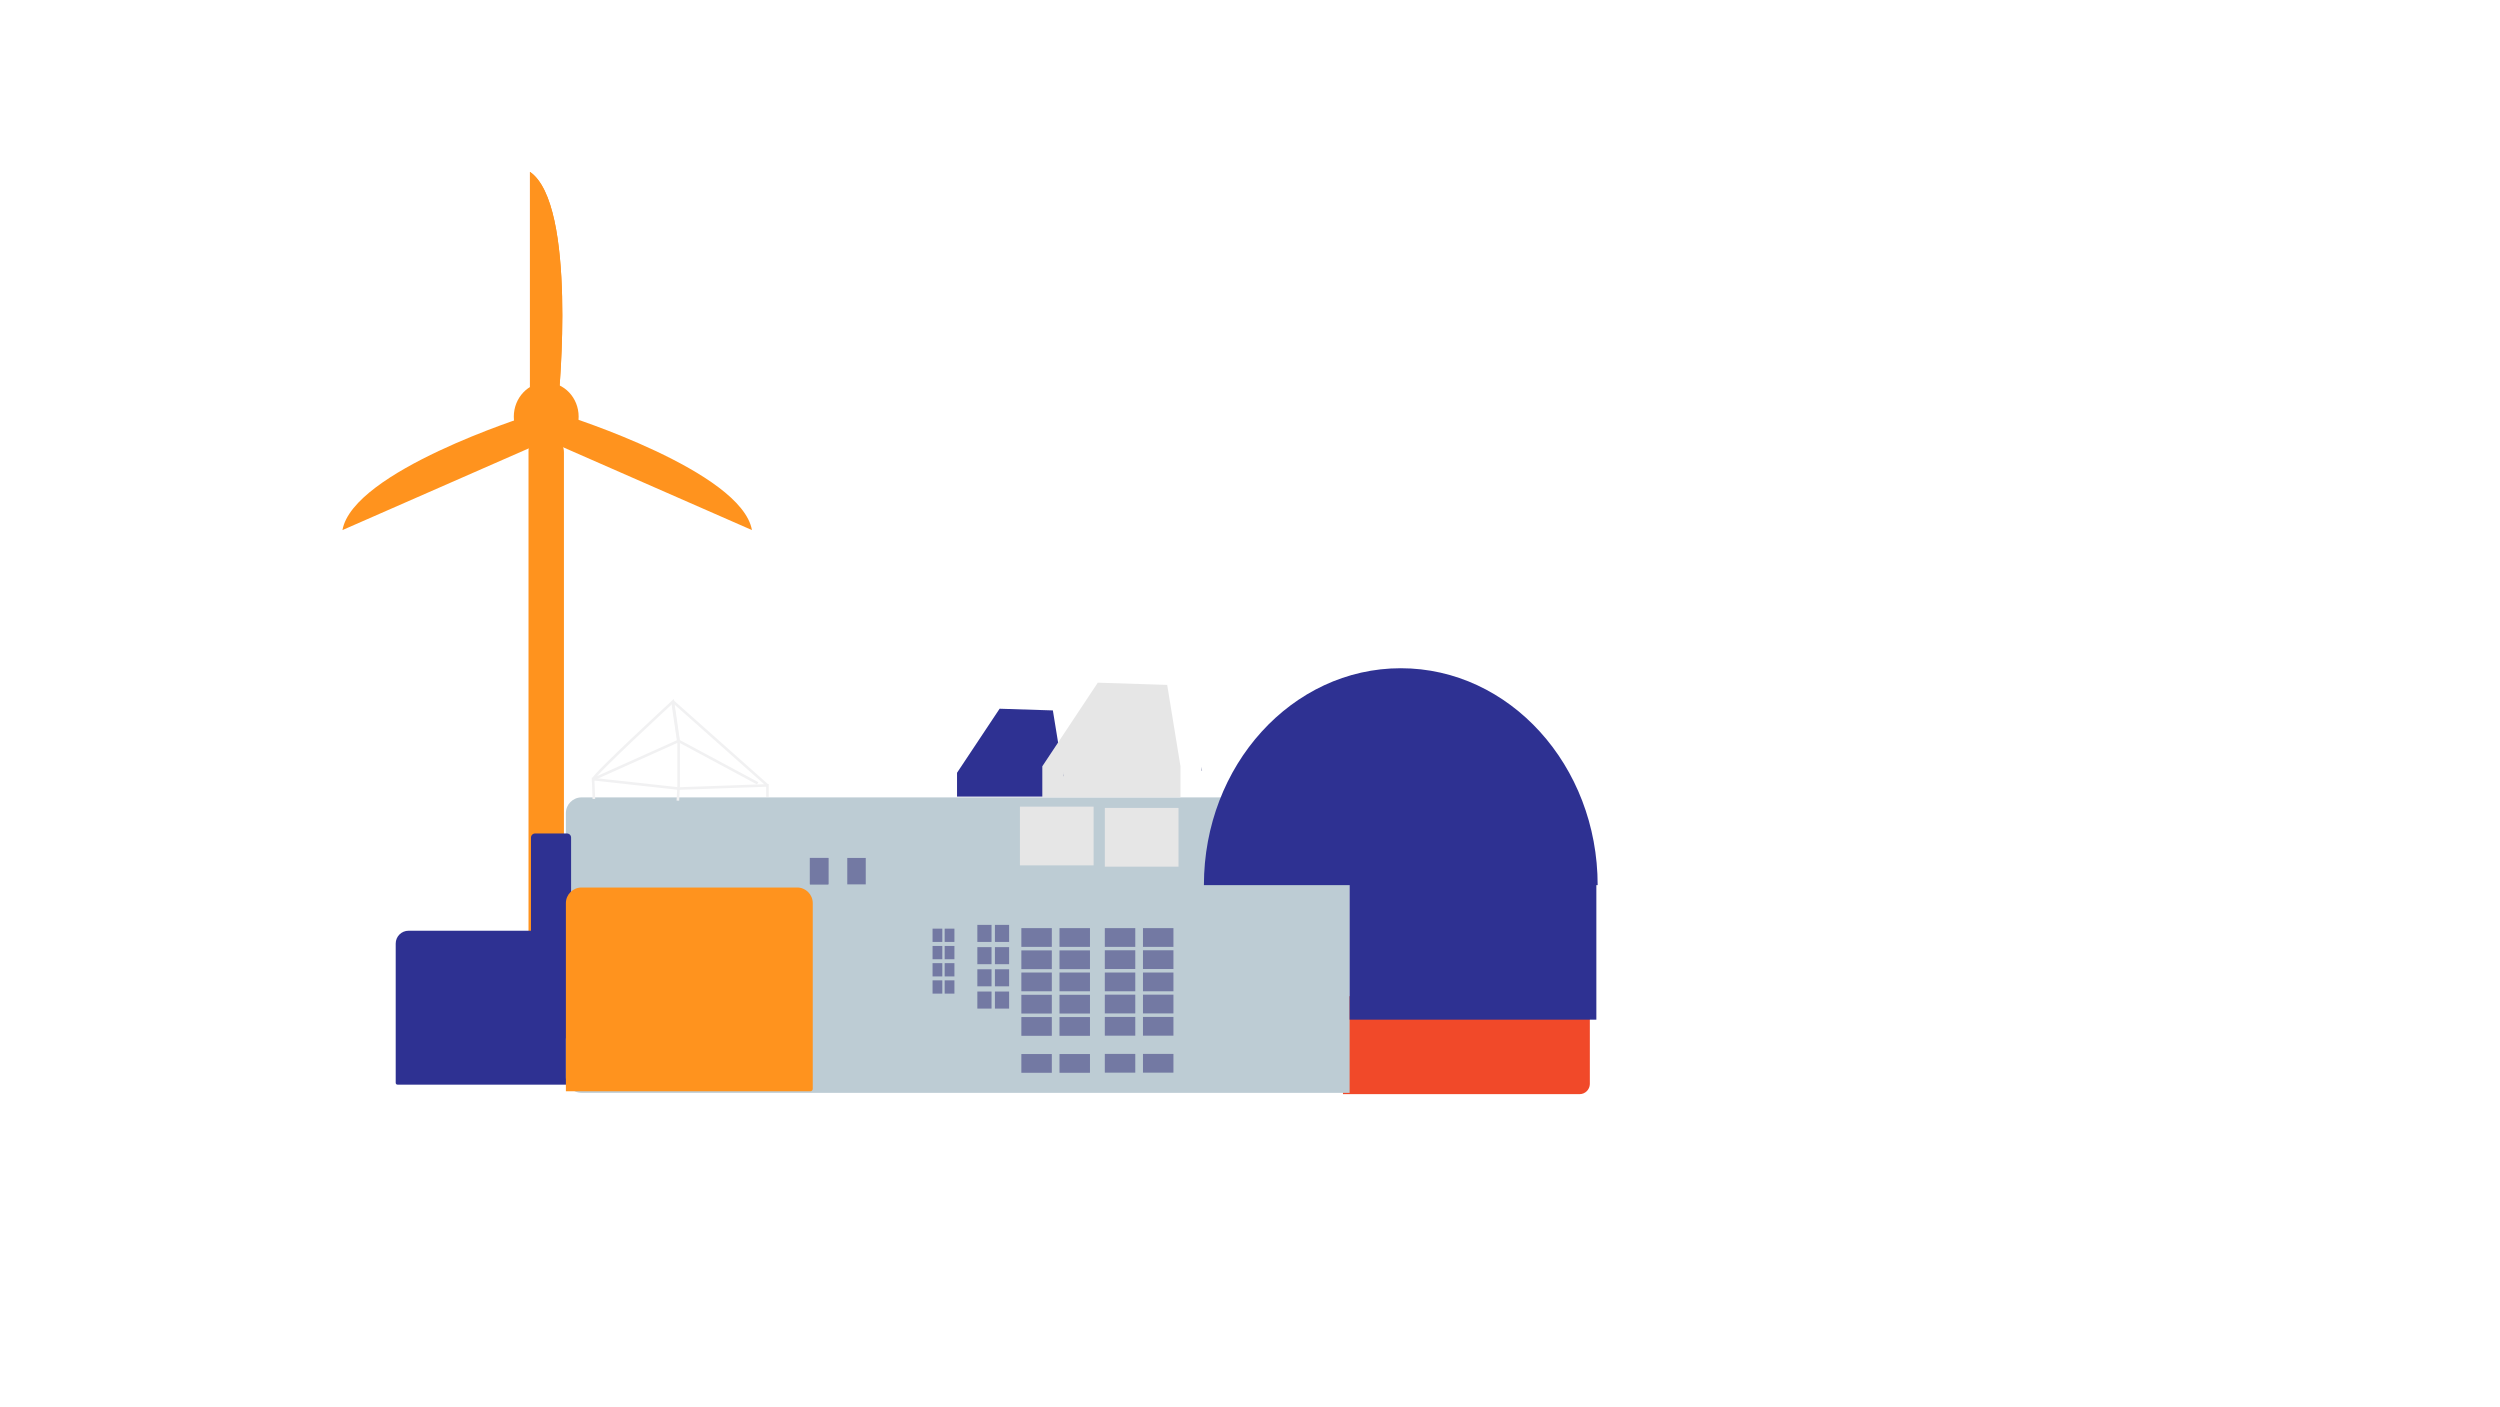
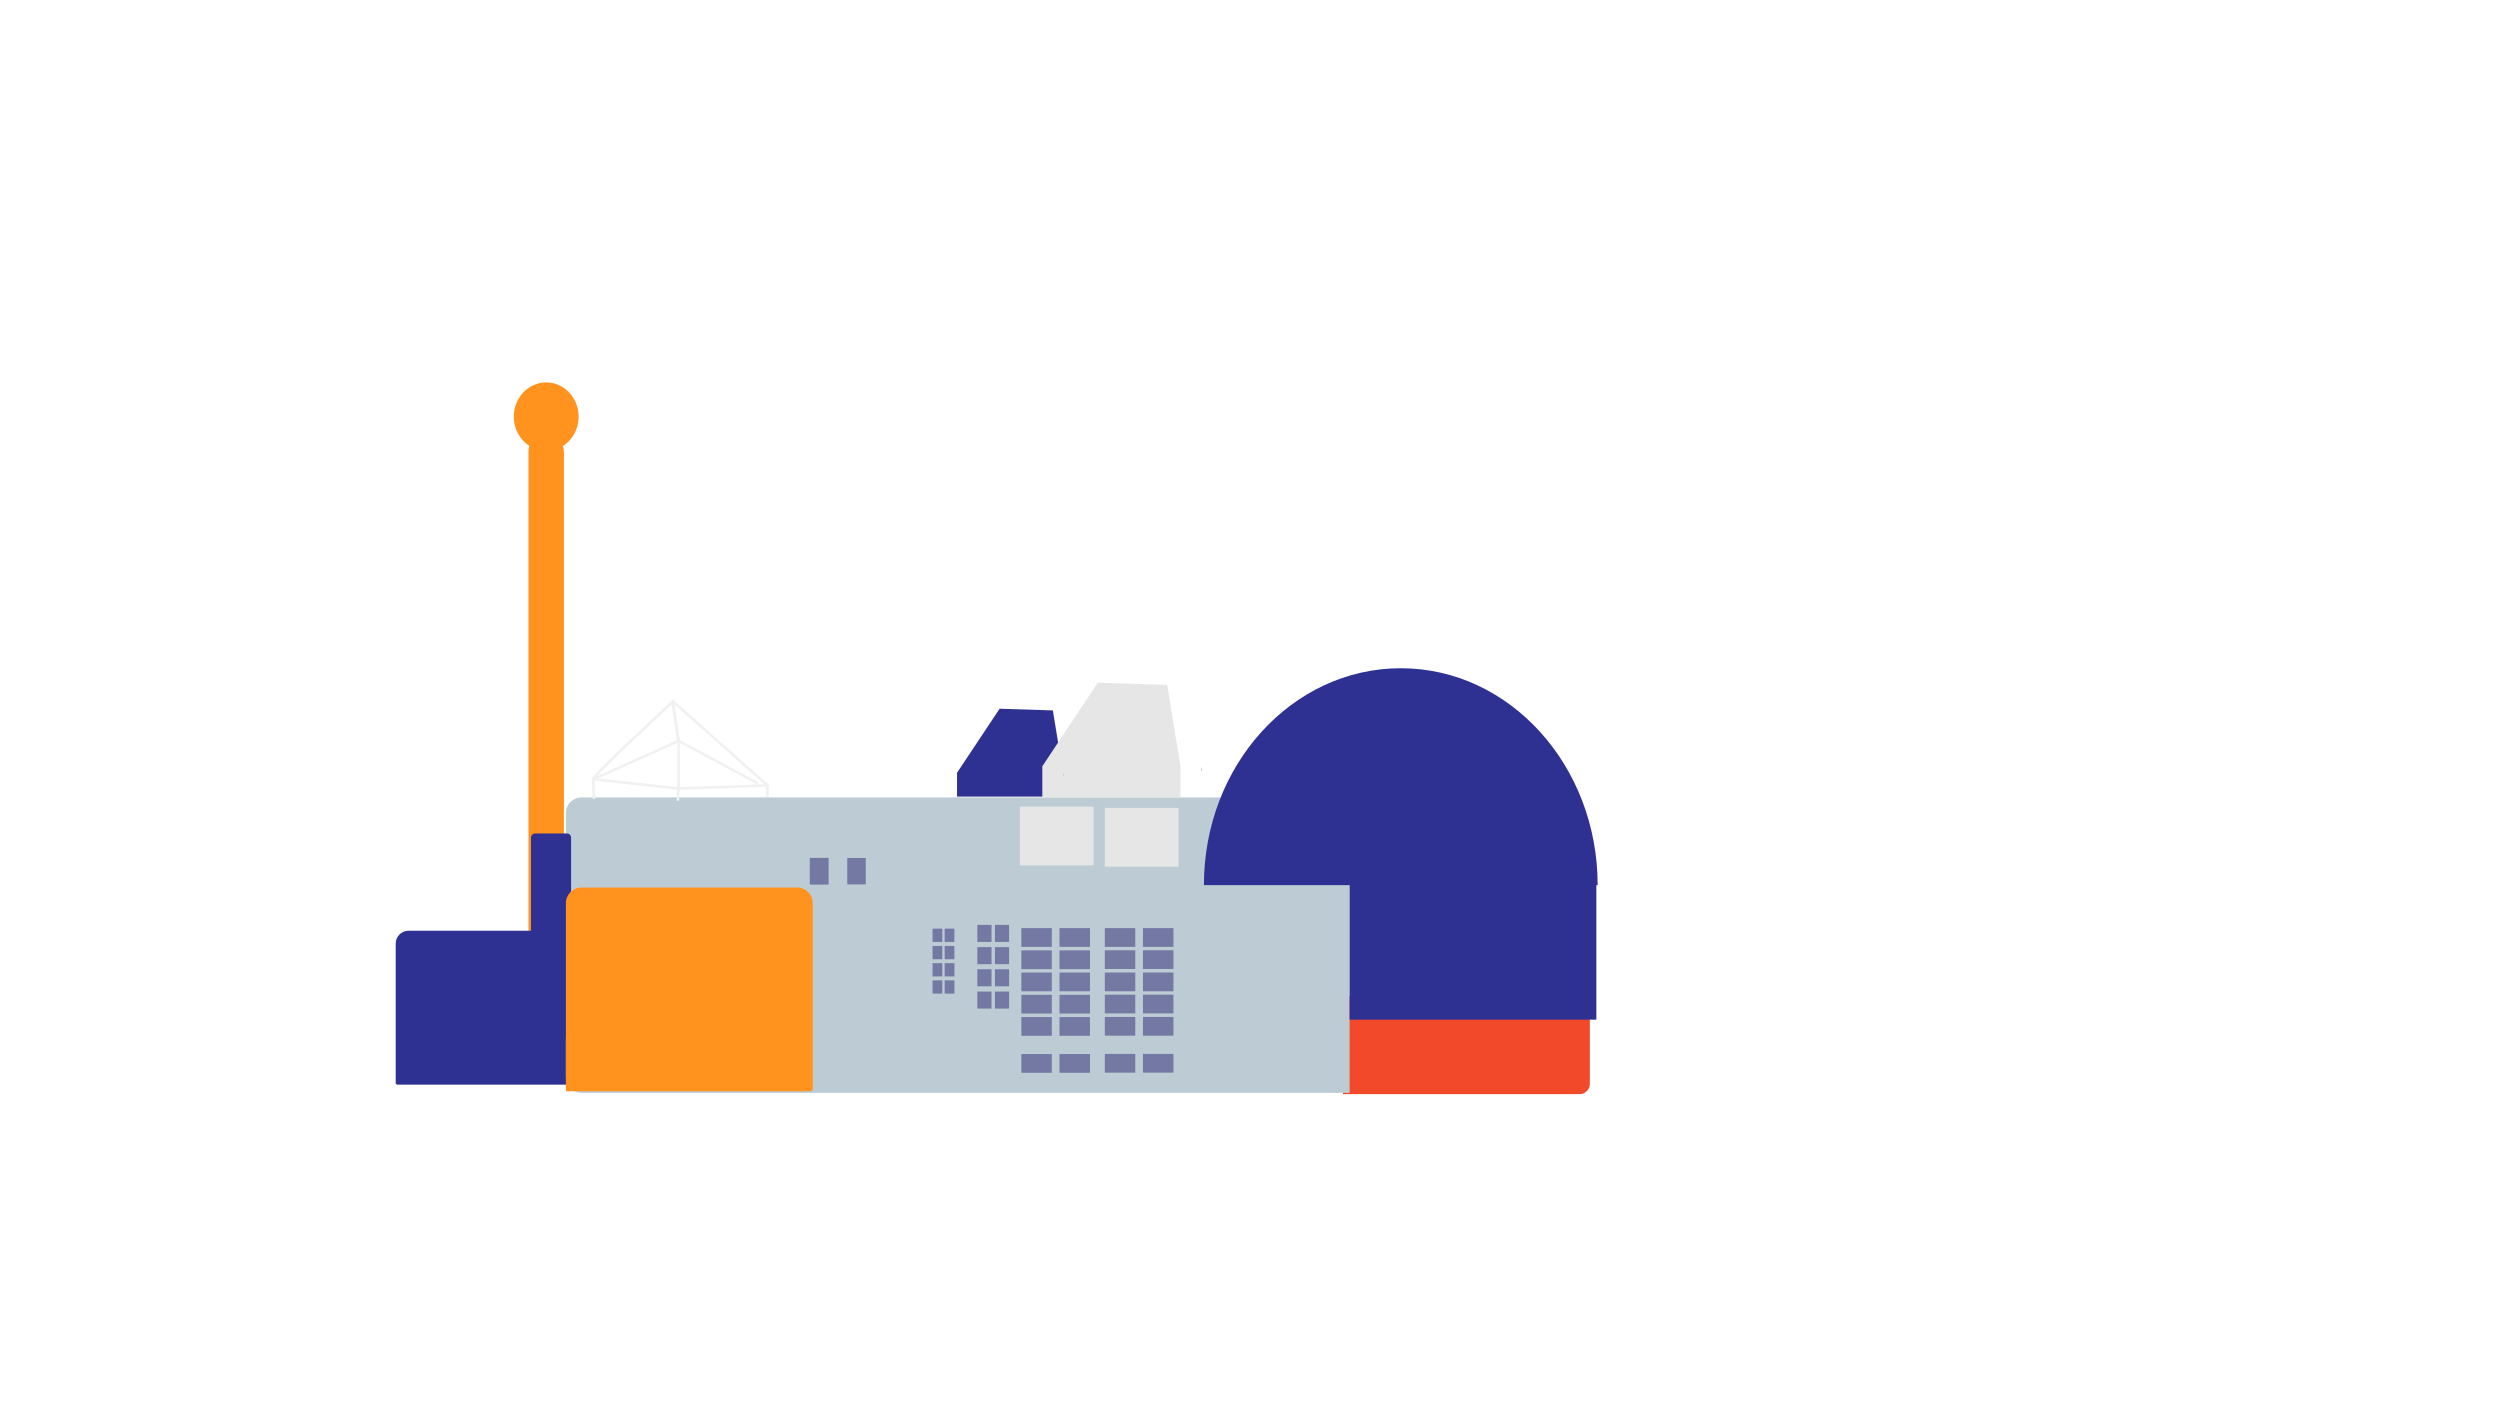
- <svg xmlns="http://www.w3.org/2000/svg" version="1.1" id="Layer_1" x="0px" y="0px" viewBox="0 0 1920 1080" style="enable-background:new 0 0 1920 1080;" xml:space="preserve">
+ <svg xmlns="http://www.w3.org/2000/svg" version="1.1" x="0px" y="0px" viewBox="0 0 1920 1080" style="enable-background:new 0 0 1920 1080;" xml:space="preserve">
  <style type="text/css">
	.st0{fill:#FF931E;}
	.st1{fill:#2E3192;}
	.st2{fill:#F14929;}
	.st3{fill:#BDCCD4;}
	.st4{fill:#888DB1;}
	.st5{fill:#E6E6E6;}
	.st6{fill:none;stroke:#F1F1F2;stroke-width:2;stroke-miterlimit:10;}
	.st7{fill:#7379A3;}
</style>
-   <g>
+   <g id="Layer_1">
    <path class="st0" d="M419.5,821.8L419.5,821.8c-7.5,0-13.6-6.5-13.6-15.6V346.3c0-6.7,6.1-13.2,13.6-13.2l0,0   c7.5,0,13.6,6.5,13.6,14.4v459.9C433,815.4,426.9,821.8,419.5,821.8z" />
-     <path class="st0" d="M407,132v172.5h22.1C429.1,304.4,443.4,157.2,407,132z" />
-     <path class="st0" d="M407,132v172.5h22.1C429.1,304.4,443.4,157.2,407,132z" />
-     <path class="st0" d="M263,407.1l150.5-66l-8.5-21.6C405,319.5,271.1,361.8,263,407.1z" />
-     <path class="st0" d="M577.5,407.1l-150.5-66l8.5-21.6C435.5,319.5,569.4,361.8,577.5,407.1z" />
    <ellipse class="st0" cx="419.5" cy="320" rx="24.9" ry="26.3" />
-   </g>
-   <g>
-     <path class="st1" d="M472.1,833H305.3c-0.8,0-1.4-0.6-1.4-1.4V724.7c0-5.5,4.4-9.9,9.9-9.9h158.4c0.8,0,1.4,0.6,1.4,1.4v115.4   C473.5,832.4,472.9,833,472.1,833z" />
-     <path class="st2" d="M1213.2,840.3h-181.8v-75.2h181.8c4.3,0,7.8,3.5,7.8,7.8v59.7C1220.9,836.8,1217.4,840.3,1213.2,840.3z" />
-     <path class="st3" d="M1036.5,839.3H446.6c-6.6,0-12-5.4-12-12V624.4c0-6.6,5.4-12,12-12h577.9c6.6,0,12,5.4,12,12V839.3z" />
-     <path class="st1" d="M924.6,679.8c0-92,67.7-166.6,151.2-166.6c83.5,0,151.2,74.6,151.2,166.6" />
-     <rect x="1036.5" y="669.7" class="st1" width="189.5" height="113.4" />
-     <polygon class="st1" points="816.5,593.8 816.5,611.8 735,611.8 735,593.5 767.7,544.3 808.6,545.6 816.4,593.5  " />
-     <polygon class="st4" points="922.7,588.5 922.7,588.9 922.7,588.5  " />
-     <polygon class="st5" points="906.6,588.9 906.6,612.4 800.5,612.4 800.5,588.5 843.1,524.3 896.4,526 906.6,588.5  " />
-     <polygon class="st4" points="923.2,591.9 922.7,591.9 922.7,588.9  " />
-     <polygon class="st4" points="816.5,593.5 816.5,593.8 816.4,593.5  " />
-     <polygon class="st4" points="816.8,596.1 816.5,596.1 816.5,593.8  " />
-     <path class="st1" d="M438.4,797.5h-30.6V643.3c0-1.8,1.4-3.2,3.2-3.2h24.4c1.8,0,3.2,1.4,3.2,3.2v154   C438.6,797.4,438.5,797.5,438.4,797.5z" />
-     <polyline class="st6" points="456.1,613.6 455.5,598.4 521.2,605.6 589.4,603.2 589.4,612  " />
-     <polyline class="st6" points="520.6,614.9 521.2,603.8 521.2,571.1 516.8,540.9  " />
-     <path class="st6" d="M521.2,569l-65.7,29.5c0-3.2,61.3-59.7,61.3-59.7L521.2,569l60.7,32.6" />
-     <line class="st6" x1="589.4" y1="603.2" x2="516.8" y2="538.7" />
-     <path class="st0" d="M622.4,838.1H434.6V693.6c0-6.6,5.4-12,12-12h165.6c6.6,0,12,5.4,12,12v142.6   C624.2,837.3,623.4,838.1,622.4,838.1z" />
-     <rect x="783.3" y="619.5" class="st5" width="56.6" height="45.1" />
-     <rect x="848.5" y="620.5" class="st5" width="56.6" height="45.1" />
-     <rect x="622" y="658.9" class="st7" width="14.2" height="20.3" />
-     <rect x="622" y="658.9" class="st7" width="14.2" height="20.3" />
-     <rect x="650.7" y="658.9" class="st7" width="14.2" height="20.3" />
-     <rect x="750.6" y="710.3" class="st7" width="10.9" height="13.1" />
-     <rect x="764.1" y="710.3" class="st7" width="10.9" height="13.1" />
-     <rect x="750.6" y="727.4" class="st7" width="10.9" height="13.1" />
-     <rect x="764.1" y="727.4" class="st7" width="10.9" height="13.1" />
-     <rect x="764.1" y="744.4" class="st7" width="10.9" height="13.1" />
-     <rect x="764.1" y="761.5" class="st7" width="10.9" height="13.1" />
-     <rect x="750.6" y="744.4" class="st7" width="10.9" height="13.1" />
-     <rect x="750.6" y="761.5" class="st7" width="10.9" height="13.1" />
-     <rect x="716.2" y="713.2" class="st7" width="7.5" height="10.2" />
-     <rect x="725.5" y="713.2" class="st7" width="7.5" height="10.2" />
-     <rect x="716.2" y="726.5" class="st7" width="7.5" height="10.2" />
-     <rect x="725.5" y="726.5" class="st7" width="7.5" height="10.2" />
-     <rect x="725.5" y="739.7" class="st7" width="7.5" height="10.2" />
-     <rect x="725.5" y="752.9" class="st7" width="7.5" height="10.2" />
-     <rect x="716.2" y="739.7" class="st7" width="7.5" height="10.2" />
-     <rect x="716.2" y="752.9" class="st7" width="7.5" height="10.2" />
-     <rect x="784.4" y="712.8" class="st7" width="23.4" height="14.4" />
-     <rect x="784.4" y="729.9" class="st7" width="23.4" height="14.4" />
-     <rect x="784.4" y="746.9" class="st7" width="23.4" height="14.4" />
-     <rect x="813.7" y="712.8" class="st7" width="23.4" height="14.4" />
-     <rect x="813.7" y="729.9" class="st7" width="23.4" height="14.4" />
-     <rect x="813.7" y="746.9" class="st7" width="23.4" height="14.4" />
-     <rect x="813.7" y="764" class="st7" width="23.4" height="14.4" />
-     <rect x="784.4" y="764" class="st7" width="23.4" height="14.4" />
-     <rect x="784.4" y="781.1" class="st7" width="23.4" height="14.4" />
-     <rect x="813.7" y="781.1" class="st7" width="23.4" height="14.4" />
-     <rect x="813.7" y="809.5" class="st7" width="23.4" height="14.4" />
-     <rect x="784.4" y="809.5" class="st7" width="23.4" height="14.4" />
-     <rect x="848.5" y="712.8" class="st7" width="23.4" height="14.4" />
-     <rect x="848.5" y="729.8" class="st7" width="23.4" height="14.4" />
-     <rect x="848.5" y="746.9" class="st7" width="23.4" height="14.4" />
-     <rect x="877.8" y="712.8" class="st7" width="23.4" height="14.4" />
-     <rect x="877.8" y="729.8" class="st7" width="23.4" height="14.4" />
-     <rect x="877.8" y="746.9" class="st7" width="23.4" height="14.4" />
-     <rect x="877.8" y="763.9" class="st7" width="23.4" height="14.4" />
-     <rect x="848.5" y="763.9" class="st7" width="23.4" height="14.4" />
-     <rect x="848.5" y="781" class="st7" width="23.4" height="14.4" />
-     <rect x="877.8" y="781" class="st7" width="23.4" height="14.4" />
-     <rect x="877.8" y="809.4" class="st7" width="23.4" height="14.4" />
-     <rect x="848.5" y="809.4" class="st7" width="23.4" height="14.4" />
+     <g>
+       <path class="st1" d="M472.1,833H305.3c-0.8,0-1.4-0.6-1.4-1.4V724.7c0-5.5,4.4-9.9,9.9-9.9h158.4c0.8,0,1.4,0.6,1.4,1.4v115.4    C473.5,832.4,472.9,833,472.1,833z" />
+       <path class="st2" d="M1213.2,840.3h-181.8v-75.2h181.8c4.3,0,7.8,3.5,7.8,7.8v59.7C1220.9,836.8,1217.4,840.3,1213.2,840.3z" />
+       <path class="st3" d="M1036.5,839.3H446.6c-6.6,0-12-5.4-12-12V624.4c0-6.6,5.4-12,12-12h577.9c6.6,0,12,5.4,12,12V839.3z" />
+       <path class="st1" d="M924.6,679.8c0-92,67.7-166.6,151.2-166.6c83.5,0,151.2,74.6,151.2,166.6" />
+       <rect x="1036.5" y="669.7" class="st1" width="189.5" height="113.4" />
+       <polygon class="st1" points="816.5,593.8 816.5,611.8 735,611.8 735,593.5 767.7,544.3 808.6,545.6 816.4,593.5   " />
+       <polygon class="st4" points="922.7,588.5 922.7,588.9 922.7,588.5   " />
+       <polygon class="st5" points="906.6,588.9 906.6,612.4 800.5,612.4 800.5,588.5 843.1,524.3 896.4,526 906.6,588.5   " />
+       <polygon class="st4" points="923.2,591.9 922.7,591.9 922.7,588.9   " />
+       <polygon class="st4" points="816.5,593.5 816.5,593.8 816.4,593.5   " />
+       <polygon class="st4" points="816.8,596.1 816.5,596.1 816.5,593.8   " />
+       <path class="st1" d="M438.4,797.5h-30.6V643.3c0-1.8,1.4-3.2,3.2-3.2h24.4c1.8,0,3.2,1.4,3.2,3.2v154    C438.6,797.4,438.5,797.5,438.4,797.5z" />
+       <polyline class="st6" points="456.1,613.6 455.5,598.4 521.2,605.6 589.4,603.2 589.4,612   " />
+       <polyline class="st6" points="520.6,614.9 521.2,603.8 521.2,571.1 516.8,540.9   " />
+       <path class="st6" d="M521.2,569l-65.7,29.5c0-3.2,61.3-59.7,61.3-59.7L521.2,569l60.7,32.6" />
+       <line class="st6" x1="589.4" y1="603.2" x2="516.8" y2="538.7" />
+       <path class="st0" d="M622.4,838.1H434.6V693.6c0-6.6,5.4-12,12-12h165.6c6.6,0,12,5.4,12,12v142.6    C624.2,837.3,623.4,838.1,622.4,838.1z" />
+       <rect x="783.3" y="619.5" class="st5" width="56.6" height="45.1" />
+       <rect x="848.5" y="620.5" class="st5" width="56.6" height="45.1" />
+       <rect x="622" y="658.9" class="st7" width="14.2" height="20.3" />
+       <rect x="622" y="658.9" class="st7" width="14.2" height="20.3" />
+       <rect x="650.7" y="658.9" class="st7" width="14.2" height="20.3" />
+       <rect x="750.6" y="710.3" class="st7" width="10.9" height="13.1" />
+       <rect x="764.1" y="710.3" class="st7" width="10.9" height="13.1" />
+       <rect x="750.6" y="727.4" class="st7" width="10.9" height="13.1" />
+       <rect x="764.1" y="727.4" class="st7" width="10.9" height="13.1" />
+       <rect x="764.1" y="744.4" class="st7" width="10.9" height="13.1" />
+       <rect x="764.1" y="761.5" class="st7" width="10.9" height="13.1" />
+       <rect x="750.6" y="744.4" class="st7" width="10.9" height="13.1" />
+       <rect x="750.6" y="761.5" class="st7" width="10.9" height="13.1" />
+       <rect x="716.2" y="713.2" class="st7" width="7.5" height="10.2" />
+       <rect x="725.5" y="713.2" class="st7" width="7.5" height="10.2" />
+       <rect x="716.2" y="726.5" class="st7" width="7.5" height="10.2" />
+       <rect x="725.5" y="726.5" class="st7" width="7.5" height="10.2" />
+       <rect x="725.5" y="739.7" class="st7" width="7.5" height="10.2" />
+       <rect x="725.5" y="752.9" class="st7" width="7.5" height="10.2" />
+       <rect x="716.2" y="739.7" class="st7" width="7.5" height="10.2" />
+       <rect x="716.2" y="752.9" class="st7" width="7.5" height="10.2" />
+       <rect x="784.4" y="712.8" class="st7" width="23.4" height="14.4" />
+       <rect x="784.4" y="729.9" class="st7" width="23.4" height="14.4" />
+       <rect x="784.4" y="746.9" class="st7" width="23.4" height="14.4" />
+       <rect x="813.7" y="712.8" class="st7" width="23.4" height="14.4" />
+       <rect x="813.7" y="729.9" class="st7" width="23.4" height="14.4" />
+       <rect x="813.7" y="746.9" class="st7" width="23.4" height="14.4" />
+       <rect x="813.7" y="764" class="st7" width="23.4" height="14.4" />
+       <rect x="784.4" y="764" class="st7" width="23.4" height="14.4" />
+       <rect x="784.4" y="781.1" class="st7" width="23.4" height="14.4" />
+       <rect x="813.7" y="781.1" class="st7" width="23.4" height="14.4" />
+       <rect x="813.7" y="809.5" class="st7" width="23.4" height="14.4" />
+       <rect x="784.4" y="809.5" class="st7" width="23.4" height="14.4" />
+       <rect x="848.5" y="712.8" class="st7" width="23.4" height="14.4" />
+       <rect x="848.5" y="729.8" class="st7" width="23.4" height="14.4" />
+       <rect x="848.5" y="746.9" class="st7" width="23.4" height="14.4" />
+       <rect x="877.8" y="712.8" class="st7" width="23.4" height="14.4" />
+       <rect x="877.8" y="729.8" class="st7" width="23.4" height="14.4" />
+       <rect x="877.8" y="746.9" class="st7" width="23.4" height="14.4" />
+       <rect x="877.8" y="763.9" class="st7" width="23.4" height="14.4" />
+       <rect x="848.5" y="763.9" class="st7" width="23.4" height="14.4" />
+       <rect x="848.5" y="781" class="st7" width="23.4" height="14.4" />
+       <rect x="877.8" y="781" class="st7" width="23.4" height="14.4" />
+       <rect x="877.8" y="809.4" class="st7" width="23.4" height="14.4" />
+       <rect x="848.5" y="809.4" class="st7" width="23.4" height="14.4" />
+     </g>
  </g>
</svg>
